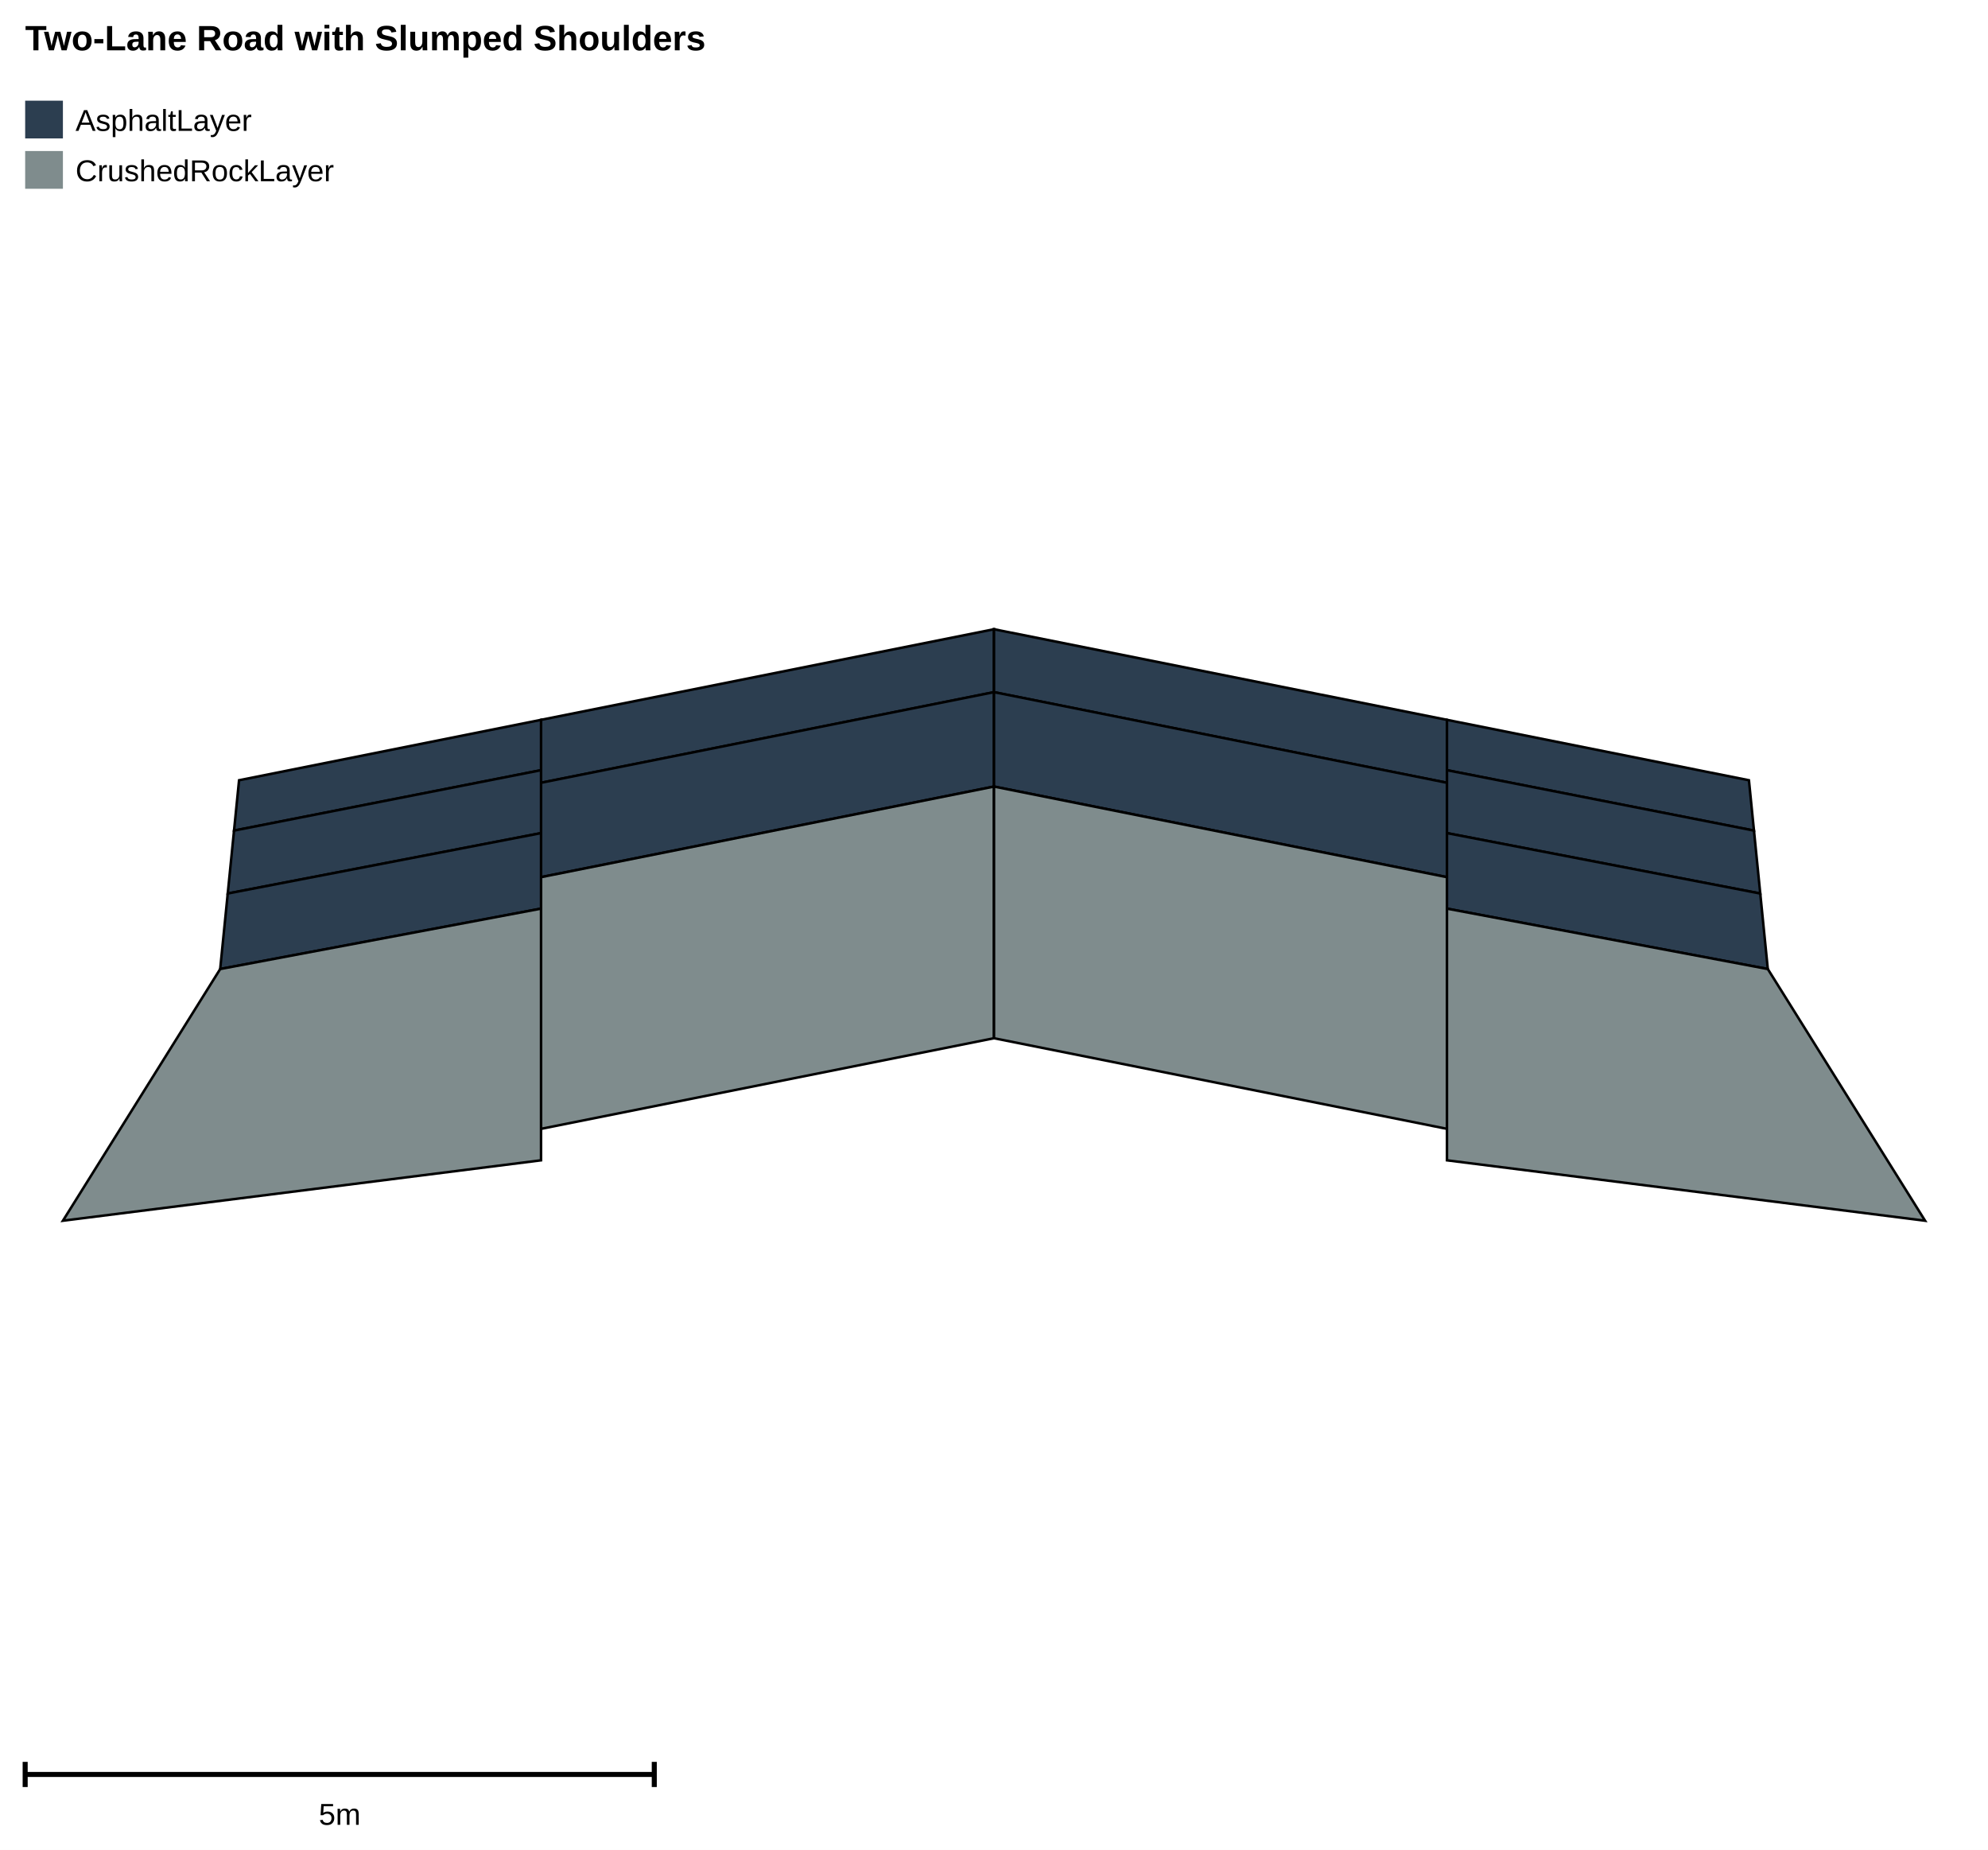
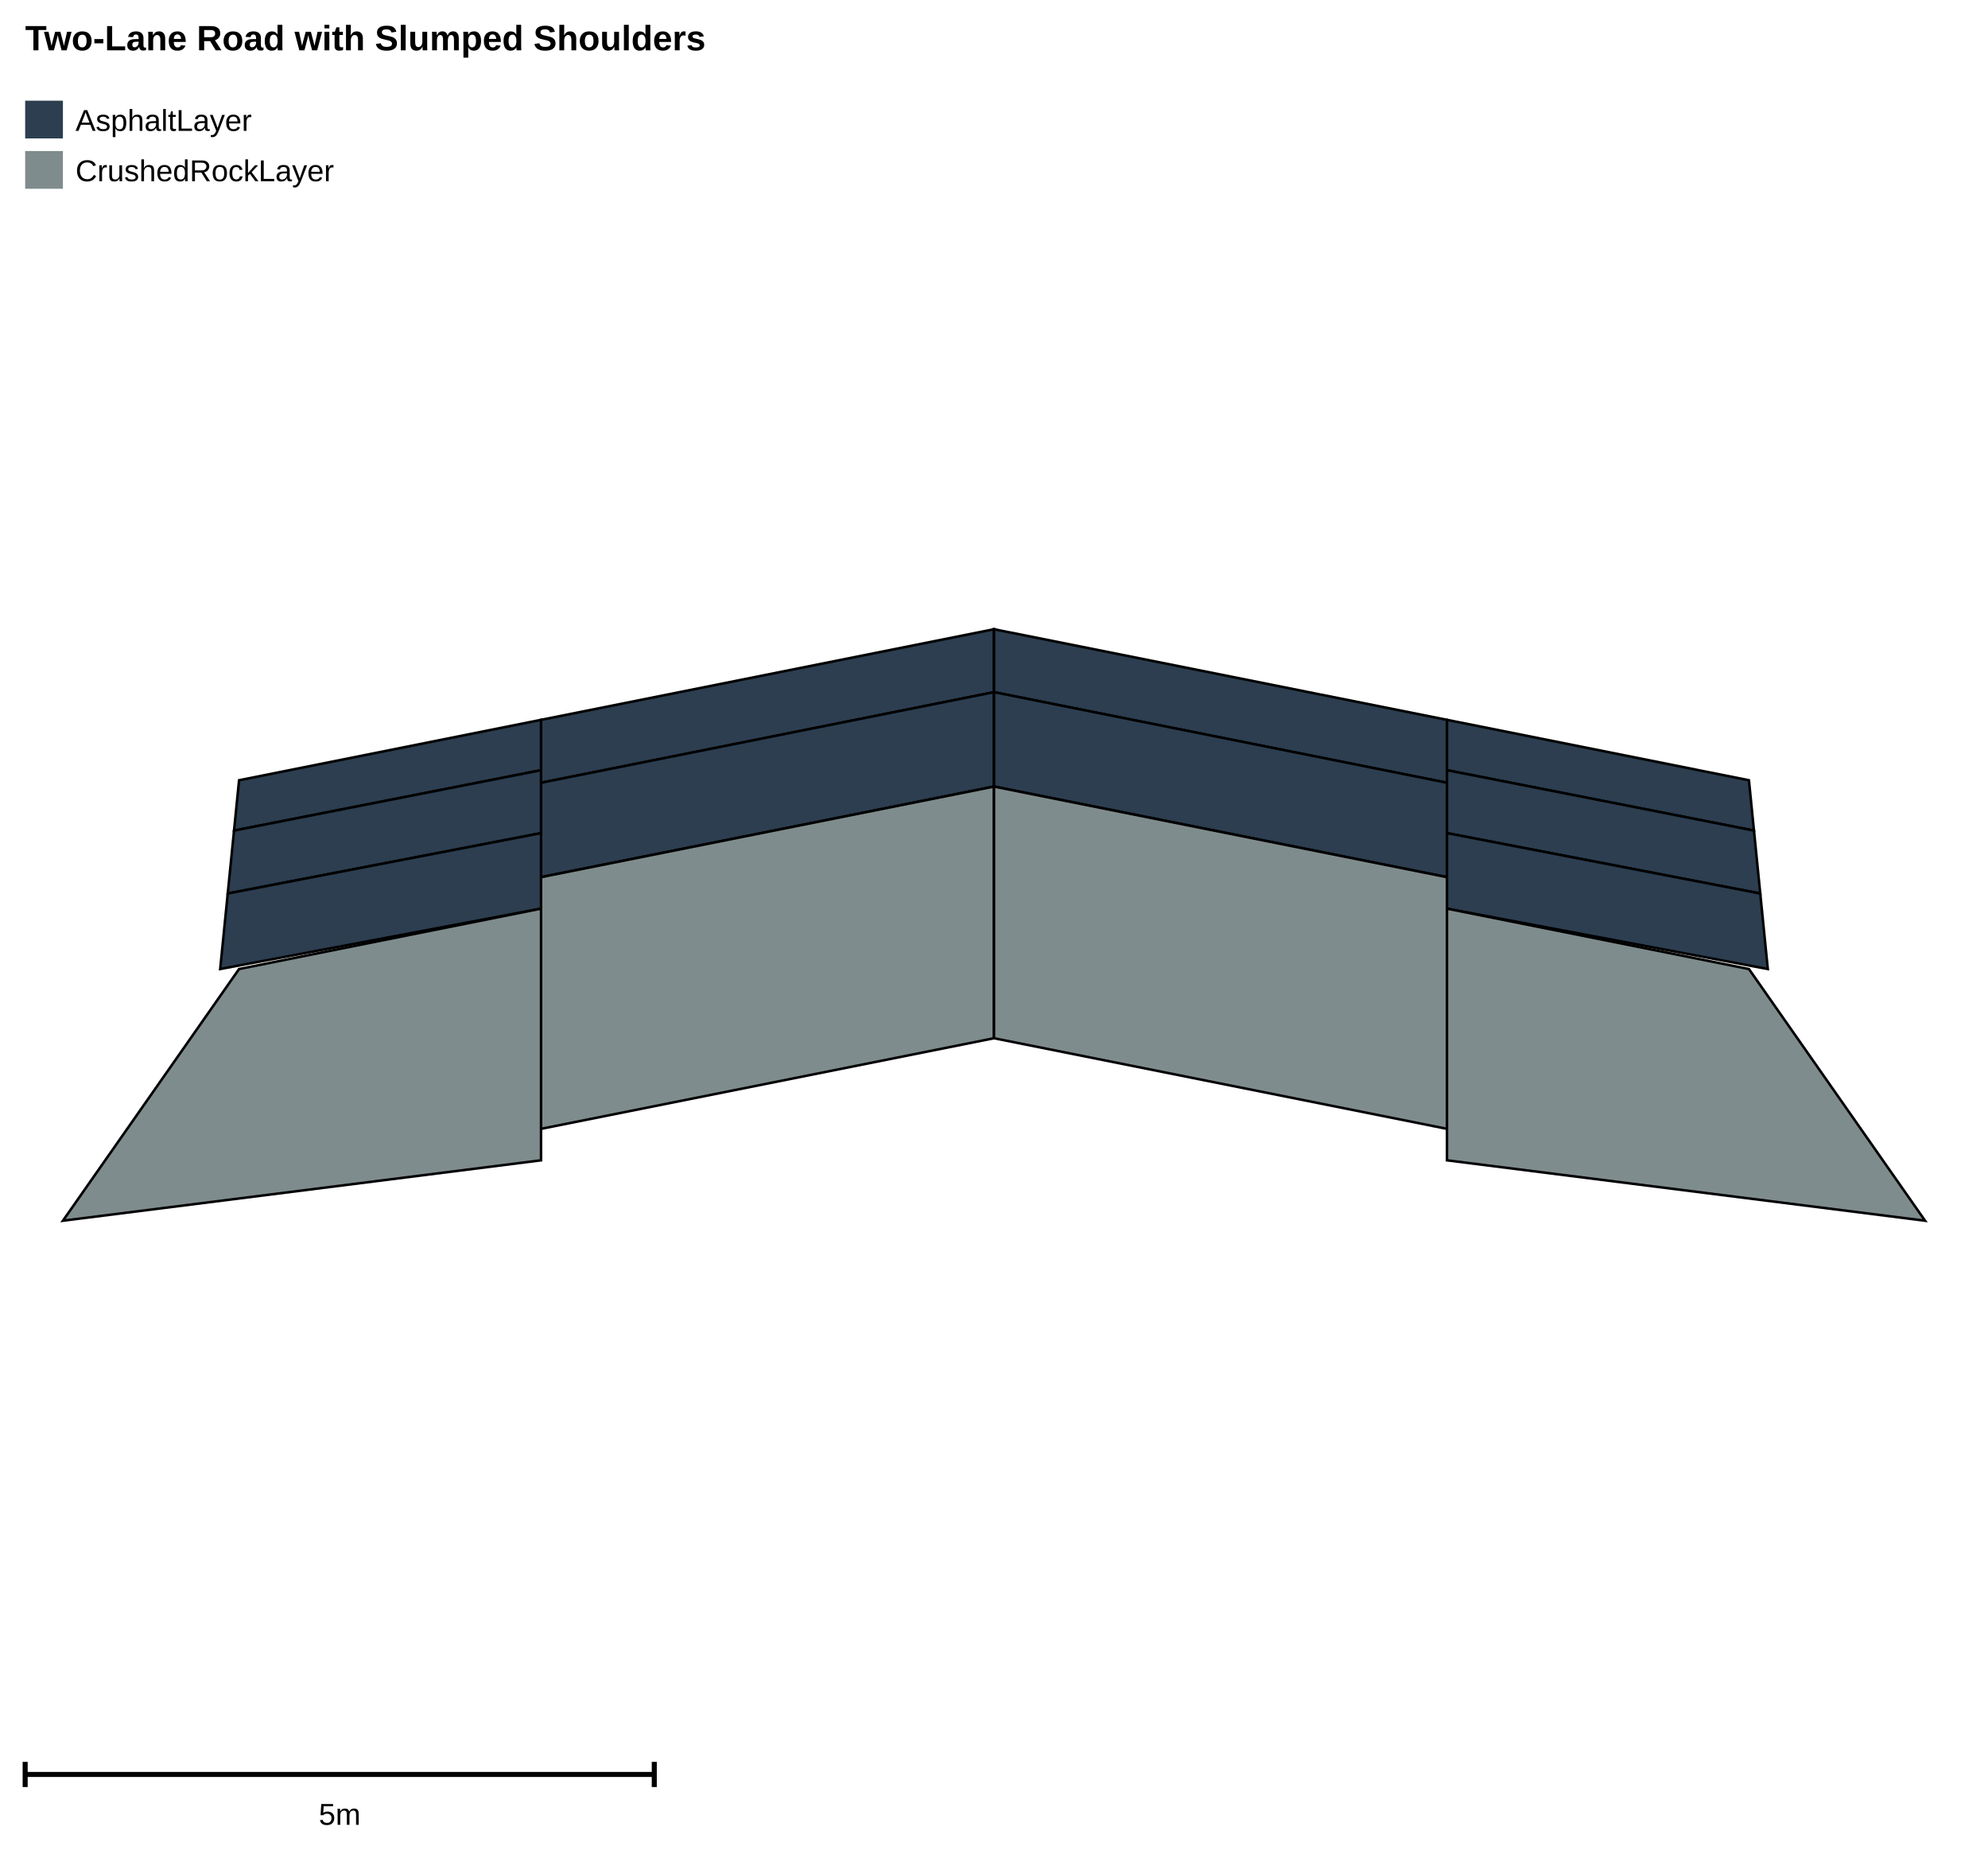
<svg xmlns="http://www.w3.org/2000/svg" width="790.0" height="735.0" viewBox="0 0 790.0 735.0">
  <rect width="790.0" height="735.0" fill="white" />
  <g transform="scale(1,-1)">
    <g transform="translate(0,-735.0)">
      <polygon points="395.00,485.00 395.00,460.00 215.00,424.00 215.00,449.00" fill="#2C3E50" stroke="black" stroke-width="1" />
      <polygon points="395.00,460.00 395.00,422.50 215.00,386.50 215.00,424.00" fill="#2C3E50" stroke="black" stroke-width="1" />
      <polygon points="395.00,422.50 395.00,322.50 215.00,286.50 215.00,386.50" fill="#7F8C8D" stroke="black" stroke-width="1" />
      <polygon points="215.00,449.00 215.00,429.00 93.00,405.00 95.00,425.00" fill="#2C3E50" stroke="black" stroke-width="1" />
      <polygon points="215.00,429.00 215.00,404.00 90.50,380.00 93.00,405.00" fill="#2C3E50" stroke="black" stroke-width="1" />
      <polygon points="215.00,404.00 215.00,374.00 87.50,350.00 90.50,380.00" fill="#2C3E50" stroke="black" stroke-width="1" />
-       <polygon points="215.00,374.00 215.00,274.00 25.00,250.00 87.50,350.00" fill="#7F8C8D" stroke="black" stroke-width="1" />
+       <polygon points="215.00,374.00 215.00,274.00 25.00,250.00 95.00,350.00" fill="#7F8C8D" stroke="black" stroke-width="1" />
      <polygon points="395.00,485.00 575.00,449.00 575.00,424.00 395.00,460.00" fill="#2C3E50" stroke="black" stroke-width="1" />
      <polygon points="395.00,460.00 575.00,424.00 575.00,386.50 395.00,422.50" fill="#2C3E50" stroke="black" stroke-width="1" />
      <polygon points="395.00,422.50 575.00,386.50 575.00,286.50 395.00,322.50" fill="#7F8C8D" stroke="black" stroke-width="1" />
      <polygon points="575.00,449.00 695.00,425.00 697.00,405.00 575.00,429.00" fill="#2C3E50" stroke="black" stroke-width="1" />
      <polygon points="575.00,429.00 697.00,405.00 699.50,380.00 575.00,404.00" fill="#2C3E50" stroke="black" stroke-width="1" />
      <polygon points="575.00,404.00 699.50,380.00 702.50,350.00 575.00,374.00" fill="#2C3E50" stroke="black" stroke-width="1" />
-       <polygon points="575.00,374.00 702.50,350.00 765.00,250.00 575.00,274.00" fill="#7F8C8D" stroke="black" stroke-width="1" />
+       <polygon points="575.00,374.00 695.00,350.00 765.00,250.00 575.00,274.00" fill="#7F8C8D" stroke="black" stroke-width="1" />
    </g>
  </g>
  <text x="10" y="20" font-family="Arial" font-size="14" font-weight="bold">Two-Lane Road with Slumped Shoulders</text>
  <rect x="10" y="40" width="15" height="15" fill="#2C3E50" />
  <text x="30" y="52" font-family="Arial" font-size="12">AsphaltLayer</text>
  <rect x="10" y="60" width="15" height="15" fill="#7F8C8D" />
  <text x="30" y="72" font-family="Arial" font-size="12">CrushedRockLayer</text>
  <line x1="10" y1="705" x2="260.0" y2="705" stroke="black" stroke-width="2" />
  <line x1="10" y1="700" x2="10" y2="710" stroke="black" stroke-width="2" />
  <line x1="260.0" y1="700" x2="260.0" y2="710" stroke="black" stroke-width="2" />
  <text x="135.0" y="725" font-family="Arial" font-size="12" text-anchor="middle">5m</text>
</svg>
